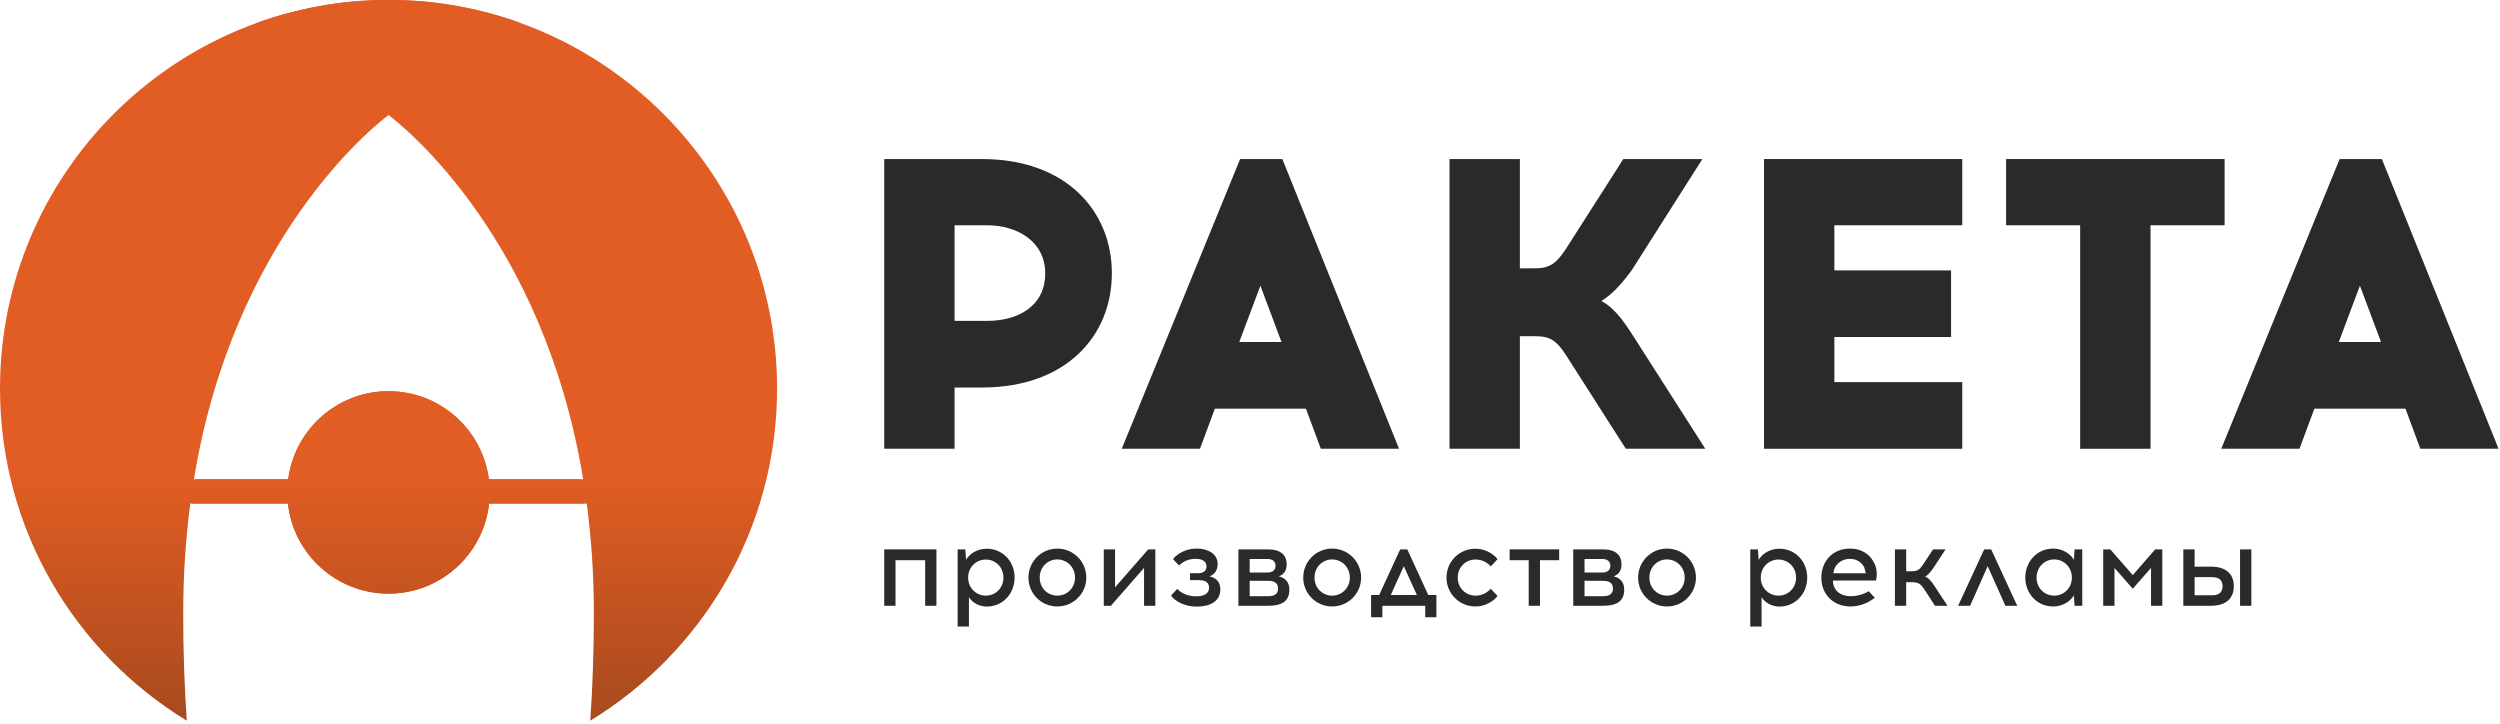
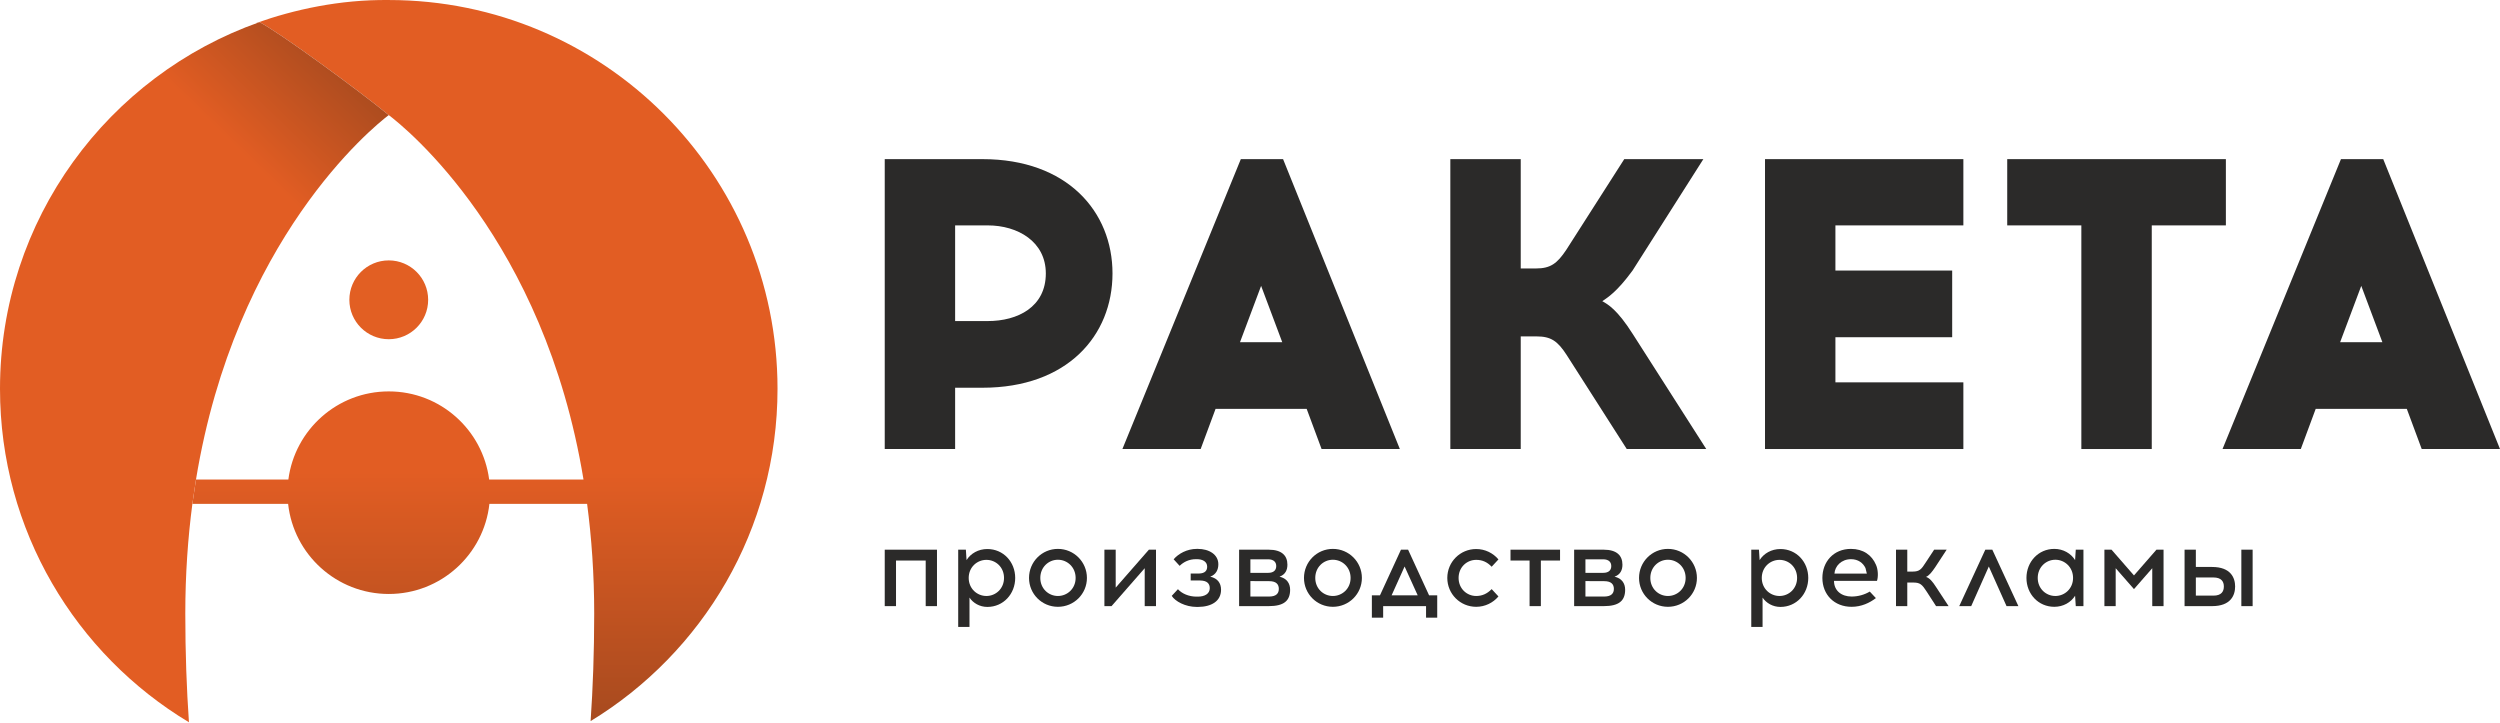
- <svg xmlns="http://www.w3.org/2000/svg" width="235" height="68" viewBox="0 0 235 68" fill="none">
-   <path fill-rule="evenodd" clip-rule="evenodd" d="M55.156 47.333C55.578 50.537 55.823 53.965 55.823 57.641C55.823 61.283 55.7 64.641 55.486 67.744C66.014 61.334 73.045 49.751 73.045 36.526C73.045 16.354 56.694 0.002 36.523 0.002C31.889 -0.048 27.63 0.905 24.086 2.157L24.107 2.177C24.198 2.145 24.287 2.111 24.378 2.079C26.104 2.944 33.62 8.429 36.522 10.811C38.076 11.986 51.109 22.468 54.818 45.049H45.955C45.347 40.375 41.356 36.771 36.524 36.771C31.689 36.771 27.698 40.375 27.09 45.049H18.413L18.074 47.333H27.067C27.587 52.095 31.621 55.801 36.524 55.801C41.424 55.801 45.458 52.095 45.978 47.333H55.156Z" fill="url(#paint0_linear)" />
-   <path fill-rule="evenodd" clip-rule="evenodd" d="M17.889 47.333C17.467 50.537 17.222 53.965 17.222 57.641C17.222 61.283 17.345 64.641 17.559 67.744C7.031 61.334 1.14441e-05 49.751 1.14441e-05 36.526C1.14441e-05 16.354 16.351 0.002 36.522 0.002C41.157 -0.048 45.415 0.905 48.959 2.157L48.938 2.177C48.847 2.145 48.758 2.111 48.667 2.079C46.941 2.944 39.425 8.429 36.523 10.811C34.969 11.986 21.936 22.468 18.227 45.049H27.09C27.698 40.375 31.689 36.771 36.521 36.771C41.356 36.771 45.346 40.375 45.954 45.049H54.632L54.971 47.333H45.978C45.459 52.095 41.424 55.801 36.521 55.801C31.621 55.801 27.587 52.095 27.067 47.333H17.889Z" fill="url(#paint1_linear)" />
-   <path d="M92.804 30.163C95.606 30.163 98.251 28.842 98.251 25.688C98.251 22.694 95.606 21.175 92.804 21.175H89.731V30.163H92.804ZM92.298 14.95C100.274 14.95 104.515 19.891 104.515 25.688C104.515 31.524 100.274 36.426 92.298 36.426H89.731V42.184H83.118V14.95H92.299H92.298Z" fill="#2B2A29" />
-   <path d="M116.493 32.148H120.462L118.477 26.856L116.493 32.148ZM112.797 42.184H105.445L116.571 14.95H120.54L131.511 42.184H124.158L122.757 38.412H114.198L112.797 42.184H112.797Z" fill="#2B2A29" />
-   <path d="M147.186 33.355C146.329 32.032 145.707 31.604 144.345 31.604H142.867V42.184H136.254V14.95H142.867V25.221H144.306C145.668 25.221 146.29 24.754 147.147 23.47L152.593 14.95H160.024L153.372 25.417C151.892 27.439 151.037 27.944 150.531 28.295C151.076 28.607 151.932 29.074 153.41 31.408L160.297 42.184H152.827L147.186 33.355H147.186Z" fill="#2B2A29" />
-   <path d="M183.4 25.417V31.681H172.431V35.921H184.451V42.184H165.816V14.95H184.451V21.175H172.431V25.417H183.4Z" fill="#2B2A29" />
-   <path d="M202.15 42.184H195.535V21.175H188.572V14.95H209.113V21.175H202.15V42.184Z" fill="#2B2A29" />
-   <path d="M219.847 32.148H223.816L221.832 26.856L219.847 32.148ZM216.152 42.184H208.798L219.925 14.95H223.896L234.866 42.184H227.512L226.111 38.412H217.552L216.152 42.184Z" fill="#2B2A29" />
-   <path d="M86.966 56.943V52.66H84.178V56.943H83.117V51.641H88.026V56.943H86.966Z" fill="#2B2A29" />
-   <path d="M91.006 54.295C91.006 55.3 91.79 55.99 92.67 55.99C93.549 55.99 94.324 55.3 94.324 54.295C94.324 53.284 93.549 52.597 92.67 52.597C91.79 52.597 91.006 53.284 91.006 54.295ZM95.374 54.295C95.374 55.797 94.261 57.018 92.755 57.018C92.045 57.018 91.419 56.657 91.08 56.14V58.896H90.019V51.641H90.74L90.804 52.618C91.197 51.991 91.917 51.58 92.755 51.58C94.261 51.58 95.374 52.787 95.374 54.295L95.374 54.295Z" fill="#2B2A29" />
-   <path d="M97.733 54.295C97.733 55.3 98.507 55.991 99.387 55.991C100.267 55.991 101.052 55.3 101.052 54.295C101.052 53.284 100.267 52.586 99.387 52.586C98.507 52.586 97.733 53.284 97.733 54.295ZM102.113 54.295C102.113 55.797 100.894 57.008 99.387 57.008C97.881 57.008 96.673 55.797 96.673 54.295C96.673 52.787 97.881 51.567 99.387 51.567C100.894 51.567 102.113 52.787 102.113 54.295Z" fill="#2B2A29" />
-   <path d="M107.541 56.943V53.381L104.425 56.943H103.755V51.641H104.816V55.206L107.934 51.641H108.602V56.943H107.541Z" fill="#2B2A29" />
-   <path d="M114.713 55.405C114.713 56.477 113.813 57.008 112.561 57.018H112.423C111.353 57.018 110.398 56.488 110.08 55.98L110.663 55.352C111.023 55.756 111.67 56.051 112.403 56.051H112.529C113.176 56.051 113.653 55.789 113.653 55.256C113.653 54.844 113.42 54.546 112.752 54.535H111.861V53.88H112.646C113.198 53.87 113.409 53.604 113.409 53.242C113.409 52.756 112.974 52.533 112.444 52.533H112.349C111.733 52.533 111.215 52.776 110.822 53.16L110.26 52.544C110.706 52.013 111.522 51.566 112.433 51.566H112.529C113.58 51.566 114.459 52.089 114.459 53.011C114.459 53.519 114.247 53.975 113.696 54.176C114.384 54.325 114.713 54.781 114.713 55.405H114.713Z" fill="#2B2A29" />
-   <path d="M119.23 56.043C119.897 56.043 120.141 55.745 120.141 55.323C120.141 54.908 119.909 54.599 119.241 54.599L117.47 54.591V56.043H119.23H119.23ZM117.47 53.817H119.133C119.686 53.817 119.898 53.541 119.898 53.179C119.898 52.82 119.674 52.544 119.124 52.544H117.47V53.817H117.47ZM119.187 51.641C120.427 51.641 120.947 52.205 120.947 53.053C120.947 53.561 120.745 53.986 120.205 54.177C120.872 54.325 121.202 54.792 121.202 55.405C121.202 56.455 120.598 56.943 119.199 56.943H116.41V51.641H119.187H119.187Z" fill="#2B2A29" />
-   <path d="M123.564 54.295C123.564 55.3 124.339 55.991 125.218 55.991C126.099 55.991 126.883 55.3 126.883 54.295C126.883 53.284 126.099 52.586 125.218 52.586C124.339 52.586 123.564 53.284 123.564 54.295ZM127.945 54.295C127.945 55.797 126.724 57.008 125.218 57.008C123.713 57.008 122.504 55.797 122.504 54.295C122.504 52.787 123.713 51.567 125.218 51.567C126.724 51.567 127.945 52.787 127.945 54.295Z" fill="#2B2A29" />
-   <path d="M130.737 55.927H133.186L131.957 53.221L130.737 55.927H130.737ZM133.972 58.026V56.943H129.943V58.026H128.882V55.927H129.644L131.616 51.641H132.286L134.256 55.927H135.022V58.026H133.972H133.972Z" fill="#2B2A29" />
-   <path d="M140.773 52.555L140.137 53.242C139.701 52.787 139.236 52.596 138.683 52.596C137.804 52.596 137.029 53.284 137.029 54.295C137.029 55.3 137.804 55.99 138.683 55.99C139.236 55.99 139.701 55.789 140.137 55.344L140.773 56.032C140.274 56.626 139.521 57.007 138.683 57.007C137.178 57.007 135.969 55.797 135.969 54.295C135.969 52.787 137.178 51.58 138.683 51.58C139.521 51.58 140.274 51.961 140.773 52.555Z" fill="#2B2A29" />
-   <path d="M144.758 56.943H143.698V52.66H141.907V51.641H146.561V52.66H144.758V56.943Z" fill="#2B2A29" />
-   <path d="M150.707 56.043C151.373 56.043 151.618 55.745 151.618 55.323C151.618 54.908 151.384 54.599 150.716 54.599L148.946 54.591V56.043H150.707ZM148.946 53.817H150.61C151.161 53.817 151.373 53.541 151.373 53.179C151.373 52.82 151.15 52.544 150.599 52.544H148.946V53.817H148.946ZM150.663 51.641C151.903 51.641 152.423 52.205 152.423 53.053C152.423 53.561 152.222 53.986 151.68 54.177C152.349 54.325 152.677 54.792 152.677 55.405C152.677 56.455 152.073 56.943 150.674 56.943H147.885V51.641H150.662H150.663Z" fill="#2B2A29" />
-   <path d="M155.042 54.295C155.042 55.3 155.816 55.991 156.696 55.991C157.575 55.991 158.36 55.3 158.36 54.295C158.36 53.284 157.575 52.586 156.696 52.586C155.816 52.586 155.042 53.284 155.042 54.295ZM159.42 54.295C159.42 55.797 158.202 57.008 156.696 57.008C155.19 57.008 153.981 55.797 153.981 54.295C153.981 52.787 155.19 51.567 156.696 51.567C158.202 51.567 159.42 52.787 159.42 54.295Z" fill="#2B2A29" />
-   <path d="M165.512 54.295C165.512 55.3 166.298 55.99 167.177 55.99C168.057 55.99 168.831 55.3 168.831 54.295C168.831 53.284 168.057 52.597 167.177 52.597C166.298 52.597 165.512 53.284 165.512 54.295ZM169.88 54.295C169.88 55.797 168.767 57.018 167.262 57.018C166.551 57.018 165.926 56.657 165.587 56.14V58.896H164.526V51.641H165.248L165.31 52.618C165.702 51.991 166.423 51.58 167.262 51.58C168.767 51.58 169.88 52.787 169.88 54.295L169.88 54.295Z" fill="#2B2A29" />
-   <path d="M172.34 53.889H175.384L175.256 53.37C175.034 52.884 174.557 52.533 173.899 52.533C172.998 52.533 172.383 53.171 172.34 53.889ZM176.242 53.063C176.444 53.508 176.466 54.165 176.337 54.569H172.297C172.297 55.502 173.008 56.043 173.952 56.043C174.566 56.043 175.161 55.872 175.658 55.577L176.232 56.19C175.649 56.637 174.875 57.008 173.952 57.008C172.319 57.008 171.206 55.862 171.206 54.295C171.206 52.787 172.245 51.567 173.888 51.567C175.034 51.567 175.851 52.141 176.242 53.063H176.242Z" fill="#2B2A29" />
-   <path d="M180.996 55.566C180.592 54.942 180.401 54.729 179.777 54.729H179.182V56.943H178.122V51.641H179.182V53.698H179.691C180.327 53.698 180.508 53.486 180.91 52.85L181.706 51.641H182.882L181.8 53.295C181.504 53.732 181.229 54.083 180.942 54.199C181.282 54.303 181.568 54.654 181.875 55.132L183.064 56.943H181.887L180.996 55.566H180.996Z" fill="#2B2A29" />
-   <path d="M185.188 56.943H184.064L186.512 51.641H187.171L189.62 56.943H188.507L186.842 53.221L185.188 56.943Z" fill="#2B2A29" />
-   <path d="M194.756 54.295C194.756 53.284 193.972 52.586 193.092 52.586C192.211 52.586 191.438 53.284 191.438 54.295C191.438 55.3 192.211 55.991 193.092 55.991C193.972 55.991 194.756 55.3 194.756 54.295ZM195.011 56.943L194.947 55.969C194.556 56.593 193.834 57.008 192.996 57.008C191.491 57.008 190.378 55.797 190.378 54.295C190.378 52.787 191.491 51.567 192.996 51.567C193.834 51.567 194.556 51.992 194.947 52.619L195.011 51.641H195.732V56.944H195.011V56.943Z" fill="#2B2A29" />
-   <path d="M202.197 56.943V53.381L200.479 55.345L198.761 53.381V56.943H197.702V51.641H198.369L200.479 54.06L202.59 51.641H203.258V56.943H202.197Z" fill="#2B2A29" />
-   <path d="M210.566 56.943V51.641H211.627V56.943H210.566ZM207.936 55.958C208.7 55.958 208.923 55.565 208.923 55.099C208.923 54.643 208.7 54.251 207.936 54.251H206.292V55.958H207.936ZM207.82 53.264C209.568 53.264 209.982 54.281 209.982 55.099C209.982 55.927 209.568 56.943 207.82 56.943H205.232V51.641H206.292V53.264H207.82Z" fill="#2B2A29" />
+ <svg xmlns="http://www.w3.org/2000/svg" xmlns:xlink="http://www.w3.org/1999/xlink" xml:space="preserve" width="234.866mm" height="67.855mm" version="1.0" style="shape-rendering:geometricPrecision; text-rendering:geometricPrecision; image-rendering:optimizeQuality; fill-rule:evenodd; clip-rule:evenodd" viewBox="0 0 19298.76 5575.59">
  <defs>
-     <linearGradient id="paint0_linear" x1="48.566" y1="44.312" x2="48.566" y2="71.805" gradientUnits="userSpaceOnUse">
-       <stop stop-color="#E25D23" />
-       <stop offset="1" stop-color="#9D471E" />
+     <style type="text/css">
+    
+     .fil3 {fill:#2B2A29;fill-rule:nonzero}
+     .fil1 {fill:#E25F23;fill-rule:nonzero}
+     .fil0 {fill:url(#id0)}
+     .fil2 {fill:url(#id1)}
+    
+   </style>
+     <linearGradient id="id0" gradientUnits="userSpaceOnUse" x1="3990.59" y1="3641.05" x2="3990.59" y2="5900.14">
+       <stop offset="0" style="stop-opacity:1; stop-color:#E25D23" />
+       <stop offset="1" style="stop-opacity:1; stop-color:#9D471E" />
    </linearGradient>
-     <linearGradient id="paint1_linear" x1="24.48" y1="44.312" x2="24.48" y2="71.805" gradientUnits="userSpaceOnUse">
-       <stop stop-color="#E25D23" />
-       <stop offset="1" stop-color="#9D471E" />
-     </linearGradient>
+     <linearGradient id="id1" gradientUnits="userSpaceOnUse" xlink:href="#id0" x1="2524.75" y1="1813.31" x2="3420.91" y2="882.5">
+   </linearGradient>
  </defs>
+   <g id="Слой_x0020_1">
+     <path class="fil0" d="M4532.12 3889.35c34.71,263.25 54.82,544.95 54.82,846.93 0,299.28 -10.15,575.26 -27.67,830.23 865.05,-526.7 1442.78,-1478.5 1442.78,-2565.21 0,-1657.54 -1343.55,-3001.14 -3001.02,-3001.14 -380.78,-4.12 -730.68,74.19 -1021.89,177.11l1.73 1.65c7.43,-2.68 14.8,-5.46 22.23,-8.08 141.86,71.08 759.46,521.77 997.92,717.49 127.64,96.59 1198.56,957.82 1503.3,2813.28l-728.27 0c-49.94,-384.01 -377.86,-680.18 -774.87,-680.18 -397.29,0 -725.22,296.17 -775.17,680.18l-713.05 0 -27.85 187.74 738.97 0c42.68,391.25 374.22,695.81 777.09,695.81 402.6,0 734.11,-304.56 776.79,-695.81l754.16 0z" />
+     <path class="fil1" d="M3001.08 2010.1c-168.04,0 -304.21,136.16 -304.21,304.38 0,167.92 136.16,304.08 304.21,304.08 167.92,0 304.08,-136.16 304.08,-304.08 0,-168.22 -136.16,-304.38 -304.08,-304.38z" />
+     <path class="fil2" d="M1512.97 3701.62c304.74,-1855.48 1360.42,-2716.69 1488.05,-2813.29 -238.46,-195.72 -856.05,-646.41 -997.92,-717.49 -1166.68,411.31 -2003.1,1523.05 -2003.1,2830.46 0,1093.25 584.81,2049.68 1458.58,2574.28 -17.95,-257.56 -28.16,-536.42 -28.16,-839.31 0,-301.98 20.12,-583.67 54.69,-846.93l27.86 -187.73z" />
+     <g id="_1881697762864">
+       <path class="fil3" d="M7625.65 2478.41c230.24,0 447.6,-108.52 447.6,-367.64 0,-246.06 -217.36,-370.85 -447.6,-370.85l-252.56 0 0 738.49 252.56 0zm-41.56 -1249.98c655.39,0 1003.86,405.98 1003.86,882.34 0,479.51 -348.47,882.34 -1003.86,882.34l-210.99 0 0 473.14 -543.39 0 0 -2237.82 754.39 0z" />
+       <path class="fil3" d="M9572.18 2641.55l326.09 0 -163.08 -434.8 -163.01 434.8zm-303.7 824.7l-604.12 0 914.18 -2237.82 326.15 0 901.44 2237.82 -604.17 0 -115.09 -310 -703.31 0 -115.09 310z" />
+       <path class="fil3" d="M12094.14 2740.74c-70.38,-108.71 -121.51,-143.9 -233.45,-143.9l-121.39 0 0 869.41 -543.45 0 0 -2237.82 543.45 0 0 843.93 118.24 0c111.87,0 163.01,-38.34 233.38,-143.84l447.53 -700.1 610.62 0 -546.61 860.08c-121.59,166.1 -191.83,207.66 -233.45,236.47 44.77,25.6 115.09,64.01 236.61,255.78l565.83 885.49 -613.76 0 -463.56 -725.5z" />
+       <polygon class="fil3" points="15069.88,2088.51 15069.88,2603.21 14168.5,2603.21 14168.5,2951.56 15156.22,2951.56 15156.22,3466.25 13624.99,3466.25 13624.99,1228.43 15156.22,1228.43 15156.22,1739.91 14168.5,1739.91 14168.5,2088.51 " />
+       <polygon class="fil3" points="16610.5,3466.25 16066.99,3466.25 16066.99,1739.91 15494.78,1739.91 15494.78,1228.43 17182.65,1228.43 17182.65,1739.91 16610.5,1739.91 " />
+       <path class="fil3" d="M18064.67 2641.55l326.09 0 -162.95 -434.8 -163.14 434.8zm-303.63 824.7l-604.25 0 914.25 -2237.82 326.34 0 901.38 2237.82 -604.3 0 -115.09 -310 -703.31 0 -115.02 310z" />
+     </g>
+     <g id="_1881697774960">
+       <polygon class="fil3" points="7145.94,4678.98 7145.94,4327.04 6916.81,4327.04 6916.81,4678.98 6829.7,4678.98 6829.7,4243.28 7233.04,4243.28 7233.04,4678.98 " />
+       <path class="fil3" d="M7477.88 4461.36c0,82.6 64.46,139.34 136.76,139.34 72.24,0 135.93,-56.74 135.93,-139.34 0,-83.05 -63.69,-139.53 -135.93,-139.53 -72.3,0 -136.76,56.48 -136.76,139.53zm358.96 0c0,123.45 -91.48,223.8 -215.24,223.8 -58.35,0 -109.75,-29.72 -137.6,-72.18l0 226.5 -87.17 0 0 -596.2 59.24 0 5.21 80.35c32.29,-51.53 91.48,-85.37 160.31,-85.37 123.76,0 215.24,99.19 215.24,223.09z" />
+       <path class="fil3" d="M8030.67 4461.36c0,82.6 63.62,139.34 135.92,139.34 72.24,0 136.76,-56.74 136.76,-139.34 0,-83.05 -64.52,-140.43 -136.76,-140.43 -72.31,0 -135.92,57.38 -135.92,140.43zm359.85 0c0,123.45 -100.16,222.9 -223.93,222.9 -123.77,0 -223.03,-99.45 -223.03,-222.9 0,-123.89 99.26,-224.18 223.03,-224.18 123.77,0 223.93,100.29 223.93,224.18z" />
+       <polygon class="fil3" points="8836.58,4678.98 8836.58,4386.29 8580.49,4678.98 8525.48,4678.98 8525.48,4243.28 8612.65,4243.28 8612.65,4536.24 8868.87,4243.28 8923.75,4243.28 8923.75,4678.98 " />
+       <path class="fil3" d="M9425.9 4552.58c0,88.06 -73.98,131.68 -176.84,132.58l-11.32 0c-87.94,0 -166.43,-43.62 -192.54,-85.37l47.86 -51.53c29.66,33.13 82.79,57.44 143.01,57.44l10.36 0c53.2,0 92.37,-21.54 92.37,-65.36 0,-33.84 -19.17,-58.35 -74.04,-59.24l-73.21 0 0 -53.78 64.53 0c45.28,-0.9 62.65,-22.71 62.65,-52.43 0,-39.94 -35.7,-58.28 -79.25,-58.28l-7.85 0c-50.57,0 -93.21,19.94 -125.44,51.46l-46.2 -50.56c36.61,-43.62 103.71,-80.34 178.58,-80.34l7.86 0c86.33,0 158.57,42.91 158.57,118.69 0,41.75 -17.44,79.19 -62.66,95.78 56.55,12.23 83.57,49.66 83.57,100.94z" />
+       <path class="fil3" d="M9797.02 4605c54.87,0 74.88,-24.51 74.88,-59.18 0,-34.1 -19.1,-59.51 -73.99,-59.51l-145.51 -0.64 0 119.33 144.61 0zm-144.61 -182.88l136.7 0c45.41,0 62.79,-22.71 62.79,-52.43 0,-29.52 -18.4,-52.17 -63.56,-52.17l-135.92 0 0 104.6zm141.07 -178.84c101.9,0 144.68,46.32 144.68,115.99 0,41.75 -16.59,76.68 -61.04,92.37 54.87,12.23 81.96,50.57 81.96,100.94 0,86.26 -49.66,126.4 -164.62,126.4l-229.15 0 0 -435.7 228.18 0z" />
+       <path class="fil3" d="M10153.2 4461.36c0,82.6 63.62,139.34 135.87,139.34 72.43,0 136.83,-56.74 136.83,-139.34 0,-83.05 -64.4,-140.43 -136.83,-140.43 -72.24,0 -135.87,57.38 -135.87,140.43zm359.93 0c0,123.45 -100.29,222.9 -224.06,222.9 -123.64,0 -223.03,-99.45 -223.03,-222.9 0,-123.89 99.39,-224.18 223.03,-224.18 123.77,0 224.06,100.29 224.06,224.18z" />
+       <path class="fil3" d="M10742.59 4595.49l201.22 0 -100.99 -222.39 -100.22 222.39zm265.8 172.46l0 -88.97 -331.1 0 0 88.97 -87.17 0 0 -172.46 62.65 0 162.05 -352.21 55 0 161.91 352.21 62.92 0 0 172.46 -86.27 0z" />
+       <path class="fil3" d="M11567.23 4318.42l-52.3 56.47c-35.77,-37.44 -74.04,-53.07 -119.46,-53.07 -72.18,0 -135.87,56.48 -135.87,139.53 0,82.6 63.69,139.34 135.87,139.34 45.41,0 83.69,-16.53 119.46,-53.07l52.3 56.48c-40.98,48.82 -102.86,80.15 -171.76,80.15 -123.64,0 -223.03,-99.45 -223.03,-222.9 0,-123.89 99.39,-223.09 223.03,-223.09 68.9,0 130.78,31.32 171.76,80.16z" />
+       <polygon class="fil3" points="11894.66,4678.98 11807.56,4678.98 11807.56,4327.04 11660.37,4327.04 11660.37,4243.28 12042.81,4243.28 12042.81,4327.04 11894.66,4327.04 " />
+       <path class="fil3" d="M12383.44 4605c54.74,0 74.88,-24.51 74.88,-59.18 0,-34.1 -19.17,-59.51 -74.11,-59.51l-145.45 -0.64 0 119.33 144.68 0zm-144.68 -182.88l136.76 0c45.28,0 62.65,-22.71 62.65,-52.43 0,-29.52 -18.27,-52.17 -63.56,-52.17l-135.86 0 0 104.6zm141.07 -178.84c101.96,0 144.62,46.32 144.62,115.99 0,41.75 -16.47,76.68 -60.99,92.37 54.94,12.23 81.89,50.57 81.89,100.94 0,86.26 -49.66,126.4 -164.62,126.4l-229.15 0 0 -435.7 228.24 0z" />
+       <path class="fil3" d="M12739.69 4461.36c0,82.6 63.56,139.34 135.87,139.34 72.23,0 136.76,-56.74 136.76,-139.34 0,-83.05 -64.53,-140.43 -136.76,-140.43 -72.31,0 -135.87,57.38 -135.87,140.43zm359.73 0c0,123.45 -100.1,222.9 -223.86,222.9 -123.71,0 -223.03,-99.45 -223.03,-222.9 0,-123.89 99.33,-224.18 223.03,-224.18 123.76,0 223.86,100.29 223.86,224.18z" />
+       <path class="fil3" d="M13600.02 4461.36c0,82.6 64.53,139.34 136.77,139.34 72.3,0 135.92,-56.74 135.92,-139.34 0,-83.05 -63.62,-139.53 -135.92,-139.53 -72.24,0 -136.77,56.48 -136.77,139.53zm358.9 0c0,123.45 -91.48,223.8 -215.12,223.8 -58.41,0 -109.75,-29.72 -137.67,-72.18l0 226.5 -87.17 0 0 -596.2 59.31 0 5.15 80.35c32.23,-51.53 91.47,-85.37 160.37,-85.37 123.64,0 215.12,99.19 215.12,223.09z" />
+       <path class="fil3" d="M14161.04 4428.04l250.11 0 -10.48 -42.71c-18.27,-39.88 -57.45,-68.71 -111.55,-68.71 -73.98,0 -124.54,52.37 -128.08,111.42zm320.68 -67.87c16.53,36.54 18.33,90.52 7.78,123.71l-331.94 0c0,76.68 58.41,121.13 135.93,121.13 50.49,0 99.38,-14.03 140.24,-38.34l47.15 50.37c-47.92,36.8 -111.54,67.22 -187.39,67.22 -134.12,0 -225.6,-94.17 -225.6,-222.9 0,-123.89 85.37,-224.18 220.39,-224.18 94.11,0 161.27,47.21 193.43,122.99z" />
+       <path class="fil3" d="M14872.27 4565.77c-33.13,-51.27 -48.82,-68.77 -100.16,-68.77l-48.83 0 0 181.98 -87.1 0 0 -435.7 87.1 0 0 169.06 41.82 0c52.23,0 67.1,-17.44 100.16,-69.67l65.36 -99.39 96.69 0 -88.91 135.93c-24.38,35.89 -46.96,64.72 -70.57,74.23 27.99,8.62 51.46,37.44 76.68,76.68l97.72 148.86 -96.75 0 -73.2 -113.21z" />
+       <polygon class="fil3" points="15216.75,4678.98 15124.38,4678.98 15325.59,4243.28 15379.69,4243.28 15580.92,4678.98 15489.44,4678.98 15352.68,4373.1 " />
+       <path class="fil3" d="M16002.98 4461.36c0,-83.05 -64.45,-140.43 -136.76,-140.43 -72.37,0 -135.92,57.38 -135.92,140.43 0,82.6 63.56,139.34 135.92,139.34 72.31,0 136.76,-56.74 136.76,-139.34zm20.91 217.62l-5.21 -80.09c-32.17,51.27 -91.48,85.37 -160.38,85.37 -123.64,0 -215.12,-99.45 -215.12,-222.9 0,-123.89 91.48,-224.18 215.12,-224.18 68.9,0 128.21,34.93 160.38,86.46l5.21 -80.35 59.24 0 0 435.7 -59.24 0z" />
+       <polygon class="fil3" points="16614.37,4678.98 16614.37,4386.29 16473.22,4547.63 16332.02,4386.29 16332.02,4678.98 16244.99,4678.98 16244.99,4243.28 16299.86,4243.28 16473.22,4442.06 16646.66,4243.28 16701.53,4243.28 16701.53,4678.98 " />
+       <path class="fil3" d="M17302.05 4678.98l0 -435.7 87.17 0 0 435.7 -87.17 0zm-216.09 -80.99c62.73,0 81.06,-32.23 81.06,-70.57 0,-37.44 -18.33,-69.67 -81.06,-69.67l-135.09 0 0 140.24 135.09 0zm-9.52 -221.29c143.65,0 177.61,83.56 177.61,150.72 0,68.06 -33.96,151.55 -177.61,151.55l-212.67 0 0 -435.7 87.1 0 0 133.43 125.57 0z" />
+     </g>
+   </g>
</svg>
